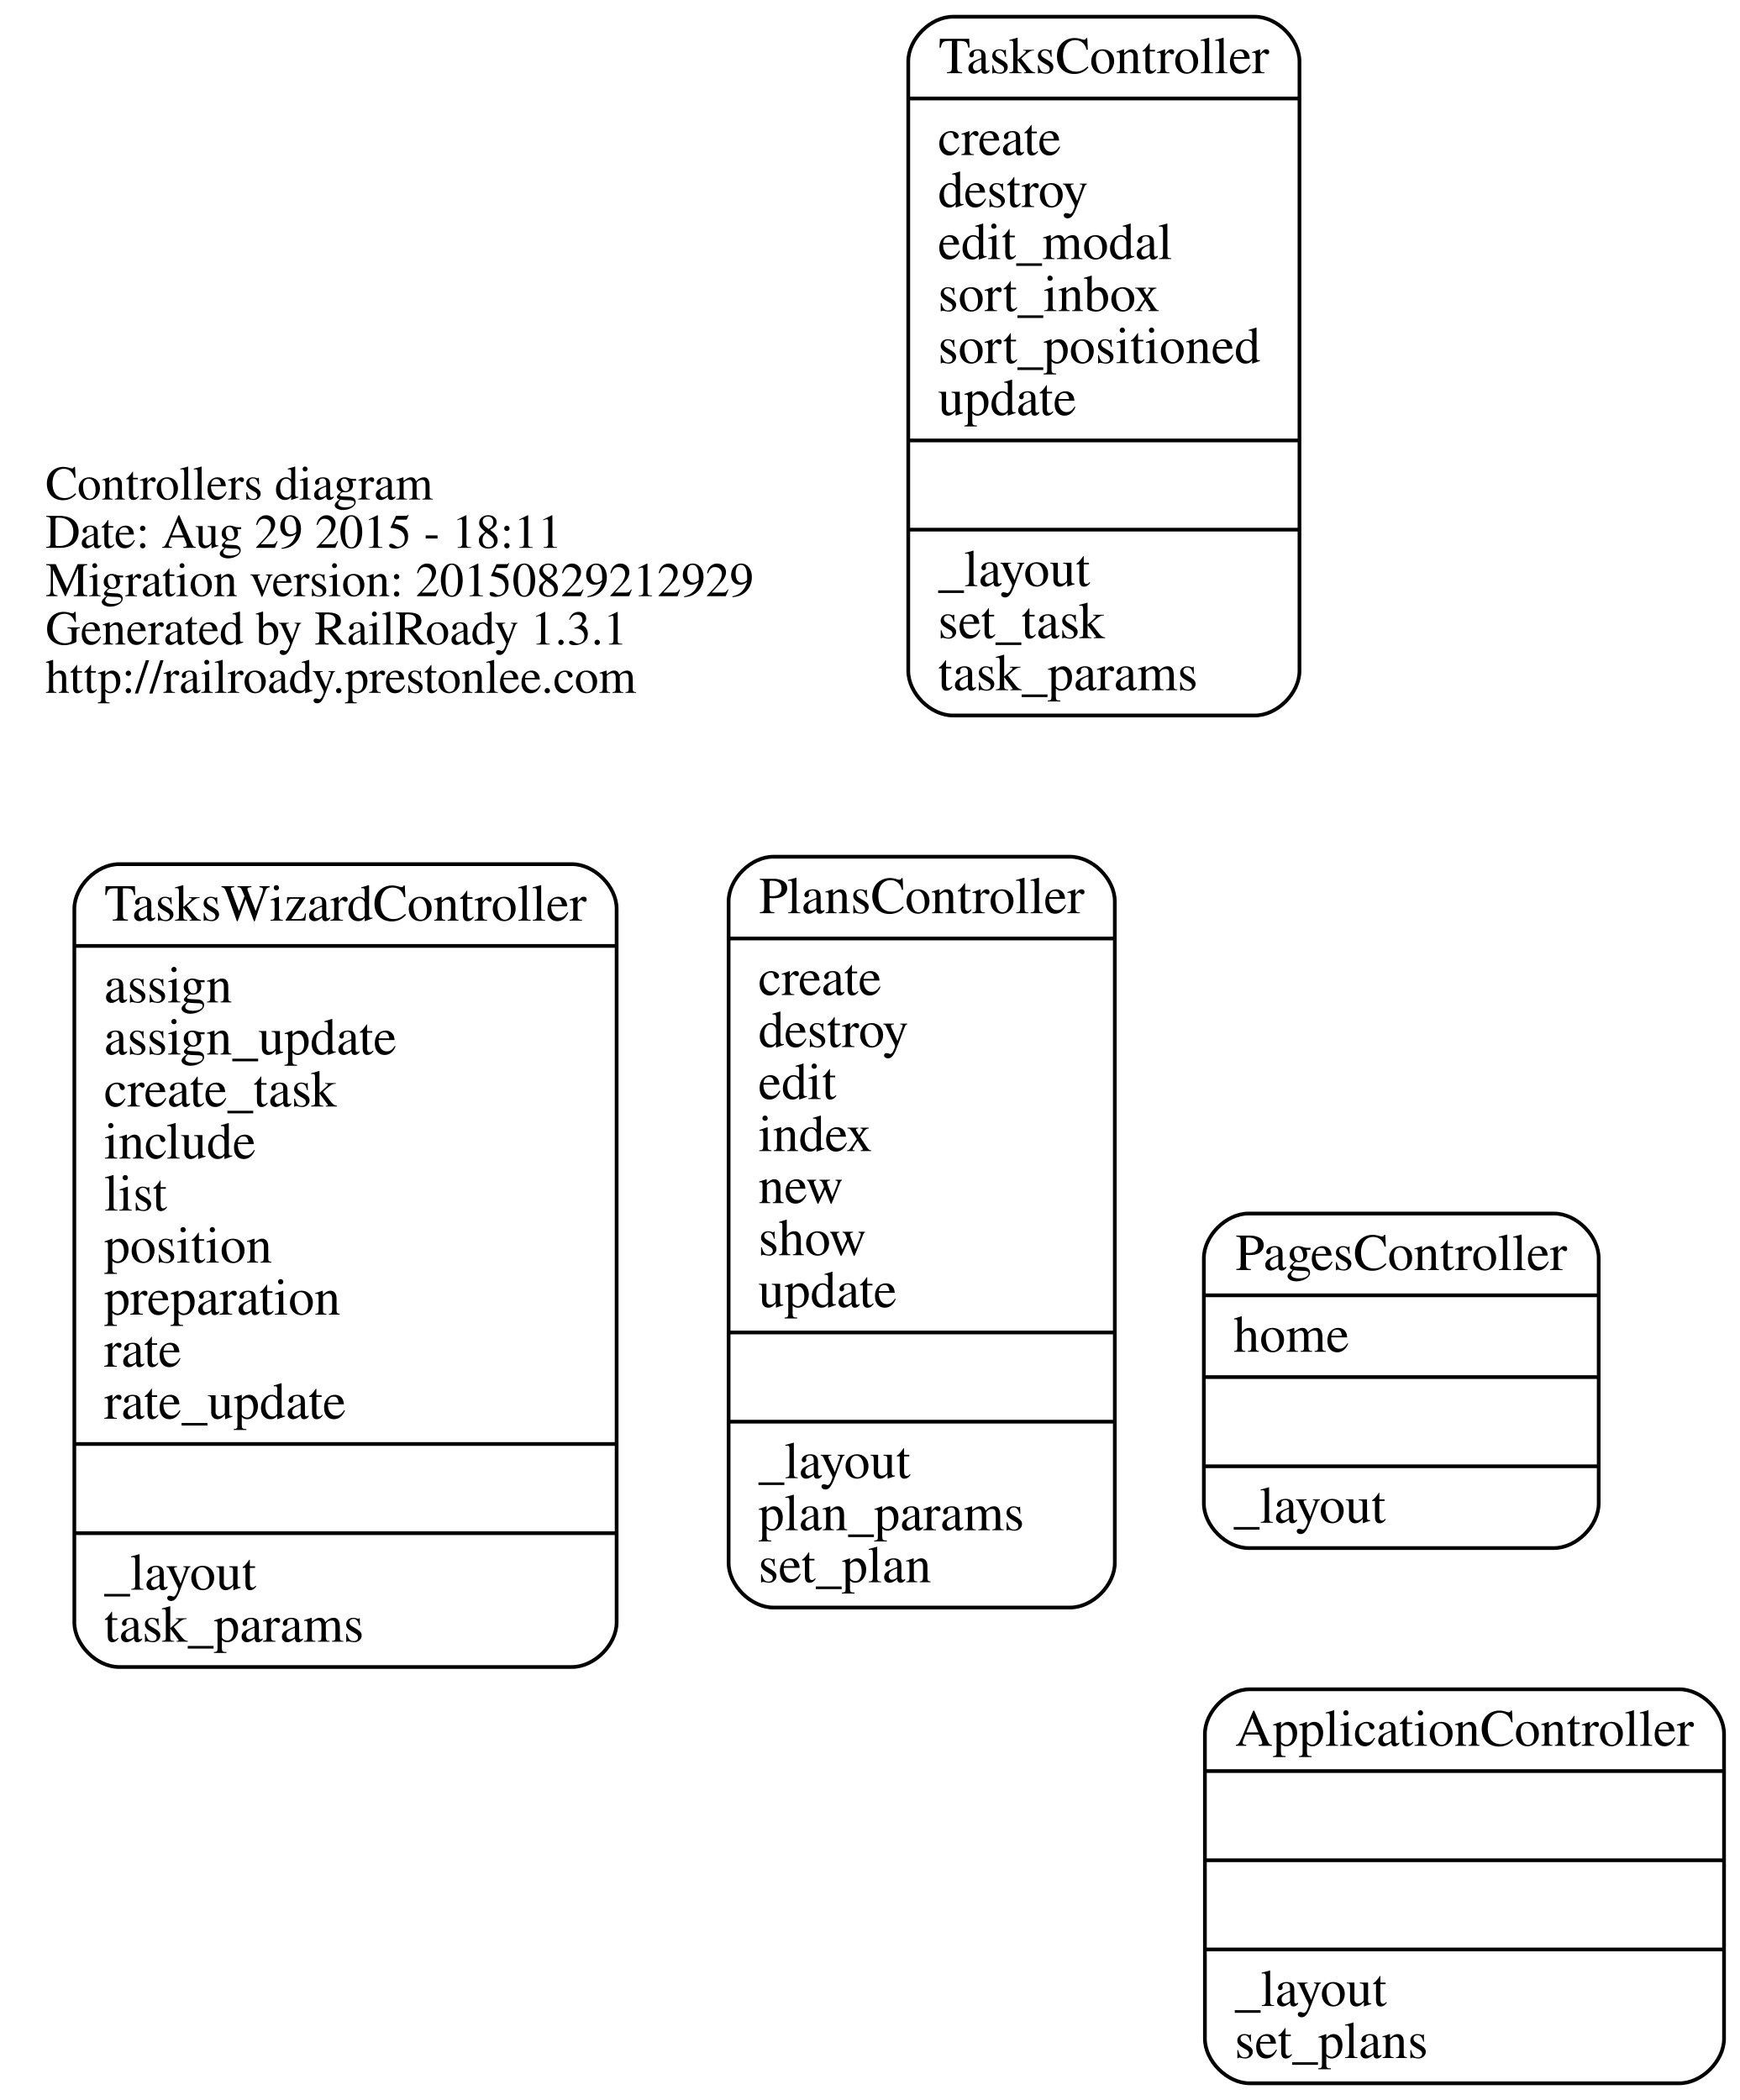
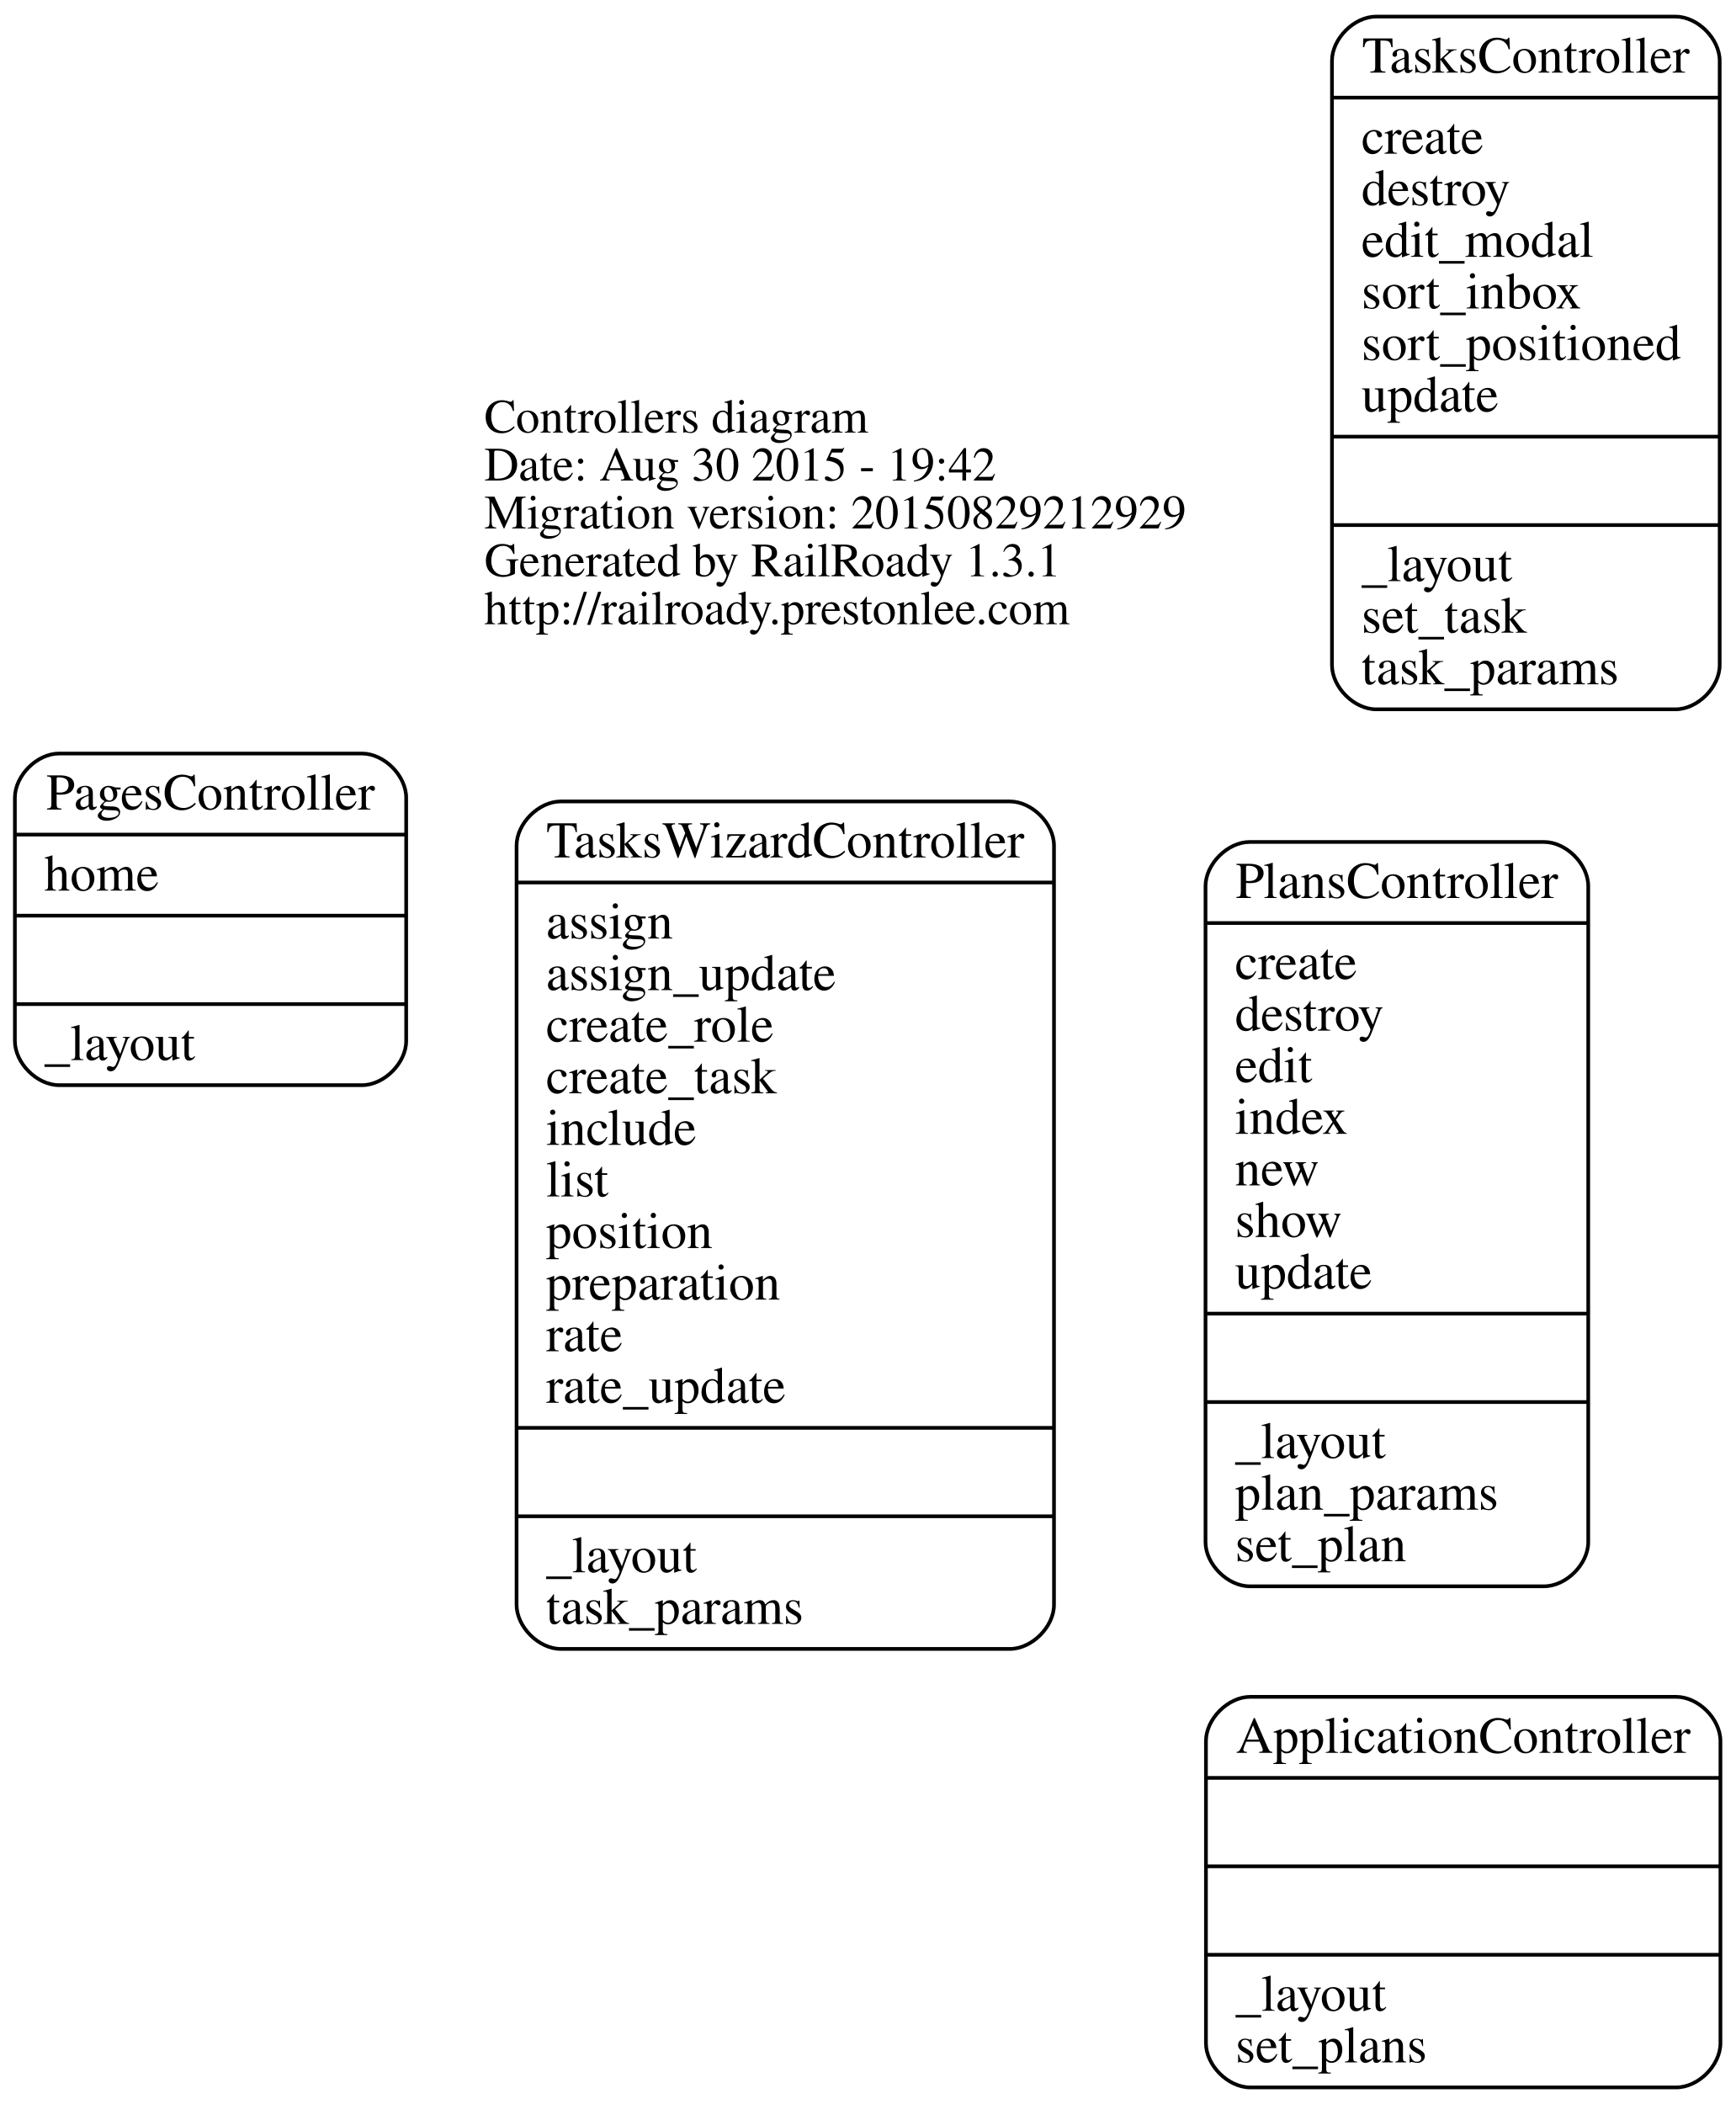
- <svg xmlns="http://www.w3.org/2000/svg" width="468pt" height="565pt" viewBox="0.00 0.00 467.51 565.00">
-   <g id="graph0" class="graph" transform="scale(1 1) rotate(0) translate(99.6877 337.5)">
-     <polygon fill="none" stroke="none" points="-99.688,227.5 -99.688,-337.5 367.821,-337.5 367.821,227.5 -99.688,227.5" />
+ <svg xmlns="http://www.w3.org/2000/svg" width="471pt" height="571pt" viewBox="0.00 0.00 470.92 571.00">
+   <g id="graph0" class="graph" transform="scale(1 1) rotate(0) translate(225.104 329.5)">
+     <polygon fill="none" stroke="none" points="-225.104,241.5 -225.104,-329.5 245.821,-329.5 245.821,241.5 -225.104,241.5" />
    <g id="node1" class="node">
-       <text text-anchor="start" x="-87.688" y="-203.1" font-family="Times,serif" font-size="13.00">Controllers diagram</text>
-       <text text-anchor="start" x="-87.688" y="-190.1" font-family="Times,serif" font-size="13.00">Date: Aug 29 2015 - 18:11</text>
-       <text text-anchor="start" x="-87.688" y="-177.1" font-family="Times,serif" font-size="13.00">Migration version: 20150829212929</text>
-       <text text-anchor="start" x="-87.688" y="-164.1" font-family="Times,serif" font-size="13.00">Generated by RailRoady 1.3.1</text>
-       <text text-anchor="start" x="-87.688" y="-151.1" font-family="Times,serif" font-size="13.00">http://railroady.prestonlee.com</text>
+       <text text-anchor="start" x="-93.688" y="-212.1" font-family="Times,serif" font-size="13.00">Controllers diagram</text>
+       <text text-anchor="start" x="-93.688" y="-199.1" font-family="Times,serif" font-size="13.00">Date: Aug 30 2015 - 19:42</text>
+       <text text-anchor="start" x="-93.688" y="-186.1" font-family="Times,serif" font-size="13.00">Migration version: 20150829212929</text>
+       <text text-anchor="start" x="-93.688" y="-173.1" font-family="Times,serif" font-size="13.00">Generated by RailRoady 1.3.1</text>
+       <text text-anchor="start" x="-93.688" y="-160.1" font-family="Times,serif" font-size="13.00">http://railroady.prestonlee.com</text>
    </g>
    <g id="node2" class="node">
-       <path fill="none" stroke="black" d="M236.179,223C236.179,223 351.821,223 351.821,223 357.821,223 363.821,217 363.821,211 363.821,211 363.821,129 363.821,129 363.821,123 357.821,117 351.821,117 351.821,117 236.179,117 236.179,117 230.179,117 224.179,123 224.179,129 224.179,129 224.179,211 224.179,211 224.179,217 230.179,223 236.179,223" />
-       <text text-anchor="middle" x="294" y="132.2" font-family="Times,serif" font-size="14.00">ApplicationController</text>
-       <polyline fill="none" stroke="black" points="224.179,139 363.821,139 " />
-       <polyline fill="none" stroke="black" points="224.179,163 363.821,163 " />
-       <polyline fill="none" stroke="black" points="224.179,187 363.821,187 " />
-       <text text-anchor="start" x="232.179" y="202.2" font-family="Times,serif" font-size="14.00">_layout</text>
-       <text text-anchor="start" x="232.179" y="216.2" font-family="Times,serif" font-size="14.00">set_plans</text>
+       <path fill="none" stroke="black" d="M114.179,237C114.179,237 229.821,237 229.821,237 235.821,237 241.821,231 241.821,225 241.821,225 241.821,143 241.821,143 241.821,137 235.821,131 229.821,131 229.821,131 114.179,131 114.179,131 108.179,131 102.179,137 102.179,143 102.179,143 102.179,225 102.179,225 102.179,231 108.179,237 114.179,237" />
+       <text text-anchor="middle" x="172" y="146.2" font-family="Times,serif" font-size="14.00">ApplicationController</text>
+       <polyline fill="none" stroke="black" points="102.179,153 241.821,153 " />
+       <polyline fill="none" stroke="black" points="102.179,177 241.821,177 " />
+       <polyline fill="none" stroke="black" points="102.179,201 241.821,201 " />
+       <text text-anchor="start" x="110.179" y="216.2" font-family="Times,serif" font-size="14.00">_layout</text>
+       <text text-anchor="start" x="110.179" y="230.2" font-family="Times,serif" font-size="14.00">set_plans</text>
    </g>
    <g id="node3" class="node">
-       <path fill="none" stroke="black" d="M235.896,79C235.896,79 318.104,79 318.104,79 324.104,79 330.104,73 330.104,67 330.104,67 330.104,1 330.104,1 330.104,-5 324.104,-11 318.104,-11 318.104,-11 235.896,-11 235.896,-11 229.896,-11 223.896,-5 223.896,1 223.896,1 223.896,67 223.896,67 223.896,73 229.896,79 235.896,79" />
-       <text text-anchor="middle" x="277" y="4.2" font-family="Times,serif" font-size="14.00">PagesController</text>
-       <polyline fill="none" stroke="black" points="223.896,11 330.104,11 " />
-       <text text-anchor="start" x="231.896" y="26.2" font-family="Times,serif" font-size="14.00">home</text>
-       <polyline fill="none" stroke="black" points="223.896,33 330.104,33 " />
-       <polyline fill="none" stroke="black" points="223.896,57 330.104,57 " />
-       <text text-anchor="start" x="231.896" y="72.2" font-family="Times,serif" font-size="14.00">_layout</text>
+       <path fill="none" stroke="black" d="M-209.104,-35C-209.104,-35 -126.896,-35 -126.896,-35 -120.896,-35 -114.896,-41 -114.896,-47 -114.896,-47 -114.896,-113 -114.896,-113 -114.896,-119 -120.896,-125 -126.896,-125 -126.896,-125 -209.104,-125 -209.104,-125 -215.104,-125 -221.104,-119 -221.104,-113 -221.104,-113 -221.104,-47 -221.104,-47 -221.104,-41 -215.104,-35 -209.104,-35" />
+       <text text-anchor="middle" x="-168" y="-109.8" font-family="Times,serif" font-size="14.00">PagesController</text>
+       <polyline fill="none" stroke="black" points="-221.104,-103 -114.896,-103 " />
+       <text text-anchor="start" x="-213.104" y="-87.8" font-family="Times,serif" font-size="14.00">home</text>
+       <polyline fill="none" stroke="black" points="-221.104,-81 -114.896,-81 " />
+       <polyline fill="none" stroke="black" points="-221.104,-57 -114.896,-57 " />
+       <text text-anchor="start" x="-213.104" y="-41.8" font-family="Times,serif" font-size="14.00">_layout</text>
    </g>
    <g id="node4" class="node">
-       <path fill="none" stroke="black" d="M108.059,95C108.059,95 187.941,95 187.941,95 193.941,95 199.941,89 199.941,83 199.941,83 199.941,-95 199.941,-95 199.941,-101 193.941,-107 187.941,-107 187.941,-107 108.059,-107 108.059,-107 102.059,-107 96.059,-101 96.059,-95 96.059,-95 96.059,83 96.059,83 96.059,89 102.059,95 108.059,95" />
-       <text text-anchor="middle" x="148" y="-91.8" font-family="Times,serif" font-size="14.00">PlansController</text>
-       <polyline fill="none" stroke="black" points="96.059,-85 199.941,-85 " />
-       <text text-anchor="start" x="104.059" y="-69.8" font-family="Times,serif" font-size="14.00">create</text>
-       <text text-anchor="start" x="104.059" y="-55.8" font-family="Times,serif" font-size="14.00">destroy</text>
-       <text text-anchor="start" x="104.059" y="-41.8" font-family="Times,serif" font-size="14.00">edit</text>
-       <text text-anchor="start" x="104.059" y="-27.8" font-family="Times,serif" font-size="14.00">index</text>
-       <text text-anchor="start" x="104.059" y="-13.8" font-family="Times,serif" font-size="14.00">new</text>
-       <text text-anchor="start" x="104.059" y="0.2" font-family="Times,serif" font-size="14.00">show</text>
-       <text text-anchor="start" x="104.059" y="14.2" font-family="Times,serif" font-size="14.00">update</text>
-       <polyline fill="none" stroke="black" points="96.059,21 199.941,21 " />
-       <polyline fill="none" stroke="black" points="96.059,45 199.941,45 " />
-       <text text-anchor="start" x="104.059" y="60.2" font-family="Times,serif" font-size="14.00">_layout</text>
-       <text text-anchor="start" x="104.059" y="74.2" font-family="Times,serif" font-size="14.00">plan_params</text>
-       <text text-anchor="start" x="104.059" y="88.2" font-family="Times,serif" font-size="14.00">set_plan</text>
+       <path fill="none" stroke="black" d="M114.059,101C114.059,101 193.941,101 193.941,101 199.941,101 205.941,95 205.941,89 205.941,89 205.941,-89 205.941,-89 205.941,-95 199.941,-101 193.941,-101 193.941,-101 114.059,-101 114.059,-101 108.059,-101 102.059,-95 102.059,-89 102.059,-89 102.059,89 102.059,89 102.059,95 108.059,101 114.059,101" />
+       <text text-anchor="middle" x="154" y="-85.8" font-family="Times,serif" font-size="14.00">PlansController</text>
+       <polyline fill="none" stroke="black" points="102.059,-79 205.941,-79 " />
+       <text text-anchor="start" x="110.059" y="-63.8" font-family="Times,serif" font-size="14.00">create</text>
+       <text text-anchor="start" x="110.059" y="-49.8" font-family="Times,serif" font-size="14.00">destroy</text>
+       <text text-anchor="start" x="110.059" y="-35.8" font-family="Times,serif" font-size="14.00">edit</text>
+       <text text-anchor="start" x="110.059" y="-21.8" font-family="Times,serif" font-size="14.00">index</text>
+       <text text-anchor="start" x="110.059" y="-7.8" font-family="Times,serif" font-size="14.00">new</text>
+       <text text-anchor="start" x="110.059" y="6.2" font-family="Times,serif" font-size="14.00">show</text>
+       <text text-anchor="start" x="110.059" y="20.2" font-family="Times,serif" font-size="14.00">update</text>
+       <polyline fill="none" stroke="black" points="102.059,27 205.941,27 " />
+       <polyline fill="none" stroke="black" points="102.059,51 205.941,51 " />
+       <text text-anchor="start" x="110.059" y="66.2" font-family="Times,serif" font-size="14.00">_layout</text>
+       <text text-anchor="start" x="110.059" y="80.2" font-family="Times,serif" font-size="14.00">plan_params</text>
+       <text text-anchor="start" x="110.059" y="94.2" font-family="Times,serif" font-size="14.00">set_plan</text>
    </g>
    <g id="node5" class="node">
-       <path fill="none" stroke="black" d="M156.385,-145C156.385,-145 237.615,-145 237.615,-145 243.615,-145 249.615,-151 249.615,-157 249.615,-157 249.615,-321 249.615,-321 249.615,-327 243.615,-333 237.615,-333 237.615,-333 156.385,-333 156.385,-333 150.385,-333 144.385,-327 144.385,-321 144.385,-321 144.385,-157 144.385,-157 144.385,-151 150.385,-145 156.385,-145" />
-       <text text-anchor="middle" x="197" y="-317.8" font-family="Times,serif" font-size="14.00">TasksController</text>
-       <polyline fill="none" stroke="black" points="144.385,-311 249.615,-311 " />
-       <text text-anchor="start" x="152.385" y="-295.8" font-family="Times,serif" font-size="14.00">create</text>
-       <text text-anchor="start" x="152.385" y="-281.8" font-family="Times,serif" font-size="14.00">destroy</text>
-       <text text-anchor="start" x="152.385" y="-267.8" font-family="Times,serif" font-size="14.00">edit_modal</text>
-       <text text-anchor="start" x="152.385" y="-253.8" font-family="Times,serif" font-size="14.00">sort_inbox</text>
-       <text text-anchor="start" x="152.385" y="-239.8" font-family="Times,serif" font-size="14.00">sort_positioned</text>
-       <text text-anchor="start" x="152.385" y="-225.8" font-family="Times,serif" font-size="14.00">update</text>
-       <polyline fill="none" stroke="black" points="144.385,-219 249.615,-219 " />
-       <polyline fill="none" stroke="black" points="144.385,-195 249.615,-195 " />
-       <text text-anchor="start" x="152.385" y="-179.8" font-family="Times,serif" font-size="14.00">_layout</text>
-       <text text-anchor="start" x="152.385" y="-165.8" font-family="Times,serif" font-size="14.00">set_task</text>
-       <text text-anchor="start" x="152.385" y="-151.8" font-family="Times,serif" font-size="14.00">task_params</text>
+       <path fill="none" stroke="black" d="M148.385,-137C148.385,-137 229.615,-137 229.615,-137 235.615,-137 241.615,-143 241.615,-149 241.615,-149 241.615,-313 241.615,-313 241.615,-319 235.615,-325 229.615,-325 229.615,-325 148.385,-325 148.385,-325 142.385,-325 136.385,-319 136.385,-313 136.385,-313 136.385,-149 136.385,-149 136.385,-143 142.385,-137 148.385,-137" />
+       <text text-anchor="middle" x="189" y="-309.8" font-family="Times,serif" font-size="14.00">TasksController</text>
+       <polyline fill="none" stroke="black" points="136.385,-303 241.615,-303 " />
+       <text text-anchor="start" x="144.385" y="-287.8" font-family="Times,serif" font-size="14.00">create</text>
+       <text text-anchor="start" x="144.385" y="-273.8" font-family="Times,serif" font-size="14.00">destroy</text>
+       <text text-anchor="start" x="144.385" y="-259.8" font-family="Times,serif" font-size="14.00">edit_modal</text>
+       <text text-anchor="start" x="144.385" y="-245.8" font-family="Times,serif" font-size="14.00">sort_inbox</text>
+       <text text-anchor="start" x="144.385" y="-231.8" font-family="Times,serif" font-size="14.00">sort_positioned</text>
+       <text text-anchor="start" x="144.385" y="-217.8" font-family="Times,serif" font-size="14.00">update</text>
+       <polyline fill="none" stroke="black" points="136.385,-211 241.615,-211 " />
+       <polyline fill="none" stroke="black" points="136.385,-187 241.615,-187 " />
+       <text text-anchor="start" x="144.385" y="-171.8" font-family="Times,serif" font-size="14.00">_layout</text>
+       <text text-anchor="start" x="144.385" y="-157.8" font-family="Times,serif" font-size="14.00">set_task</text>
+       <text text-anchor="start" x="144.385" y="-143.8" font-family="Times,serif" font-size="14.00">task_params</text>
    </g>
    <g id="node6" class="node">
-       <path fill="none" stroke="black" d="M-67.935,111C-67.935,111 53.935,111 53.935,111 59.935,111 65.935,105 65.935,99 65.935,99 65.935,-93 65.935,-93 65.935,-99 59.935,-105 53.935,-105 53.935,-105 -67.935,-105 -67.935,-105 -73.935,-105 -79.935,-99 -79.935,-93 -79.935,-93 -79.935,99 -79.935,99 -79.935,105 -73.935,111 -67.935,111" />
-       <text text-anchor="middle" x="-7" y="-89.8" font-family="Times,serif" font-size="14.00">TasksWizardController</text>
-       <polyline fill="none" stroke="black" points="-79.935,-83 65.935,-83 " />
-       <text text-anchor="start" x="-71.935" y="-67.8" font-family="Times,serif" font-size="14.00">assign</text>
-       <text text-anchor="start" x="-71.935" y="-53.8" font-family="Times,serif" font-size="14.00">assign_update</text>
-       <text text-anchor="start" x="-71.935" y="-39.8" font-family="Times,serif" font-size="14.00">create_task</text>
-       <text text-anchor="start" x="-71.935" y="-25.8" font-family="Times,serif" font-size="14.00">include</text>
-       <text text-anchor="start" x="-71.935" y="-11.8" font-family="Times,serif" font-size="14.00">list</text>
-       <text text-anchor="start" x="-71.935" y="2.2" font-family="Times,serif" font-size="14.00">position</text>
-       <text text-anchor="start" x="-71.935" y="16.2" font-family="Times,serif" font-size="14.00">preparation</text>
-       <text text-anchor="start" x="-71.935" y="30.2" font-family="Times,serif" font-size="14.00">rate</text>
-       <text text-anchor="start" x="-71.935" y="44.2" font-family="Times,serif" font-size="14.00">rate_update</text>
-       <polyline fill="none" stroke="black" points="-79.935,51 65.935,51 " />
-       <polyline fill="none" stroke="black" points="-79.935,75 65.935,75 " />
-       <text text-anchor="start" x="-71.935" y="90.2" font-family="Times,serif" font-size="14.00">_layout</text>
-       <text text-anchor="start" x="-71.935" y="104.2" font-family="Times,serif" font-size="14.00">task_params</text>
+       <path fill="none" stroke="black" d="M-72.935,118C-72.935,118 48.935,118 48.935,118 54.935,118 60.935,112 60.935,106 60.935,106 60.935,-100 60.935,-100 60.935,-106 54.935,-112 48.935,-112 48.935,-112 -72.935,-112 -72.935,-112 -78.935,-112 -84.935,-106 -84.935,-100 -84.935,-100 -84.935,106 -84.935,106 -84.935,112 -78.935,118 -72.935,118" />
+       <text text-anchor="middle" x="-12" y="-96.8" font-family="Times,serif" font-size="14.00">TasksWizardController</text>
+       <polyline fill="none" stroke="black" points="-84.935,-90 60.935,-90 " />
+       <text text-anchor="start" x="-76.935" y="-74.8" font-family="Times,serif" font-size="14.00">assign</text>
+       <text text-anchor="start" x="-76.935" y="-60.8" font-family="Times,serif" font-size="14.00">assign_update</text>
+       <text text-anchor="start" x="-76.935" y="-46.8" font-family="Times,serif" font-size="14.00">create_role</text>
+       <text text-anchor="start" x="-76.935" y="-32.8" font-family="Times,serif" font-size="14.00">create_task</text>
+       <text text-anchor="start" x="-76.935" y="-18.8" font-family="Times,serif" font-size="14.00">include</text>
+       <text text-anchor="start" x="-76.935" y="-4.8" font-family="Times,serif" font-size="14.00">list</text>
+       <text text-anchor="start" x="-76.935" y="9.2" font-family="Times,serif" font-size="14.00">position</text>
+       <text text-anchor="start" x="-76.935" y="23.2" font-family="Times,serif" font-size="14.00">preparation</text>
+       <text text-anchor="start" x="-76.935" y="37.2" font-family="Times,serif" font-size="14.00">rate</text>
+       <text text-anchor="start" x="-76.935" y="51.2" font-family="Times,serif" font-size="14.00">rate_update</text>
+       <polyline fill="none" stroke="black" points="-84.935,58 60.935,58 " />
+       <polyline fill="none" stroke="black" points="-84.935,82 60.935,82 " />
+       <text text-anchor="start" x="-76.935" y="97.2" font-family="Times,serif" font-size="14.00">_layout</text>
+       <text text-anchor="start" x="-76.935" y="111.2" font-family="Times,serif" font-size="14.00">task_params</text>
    </g>
  </g>
</svg>
